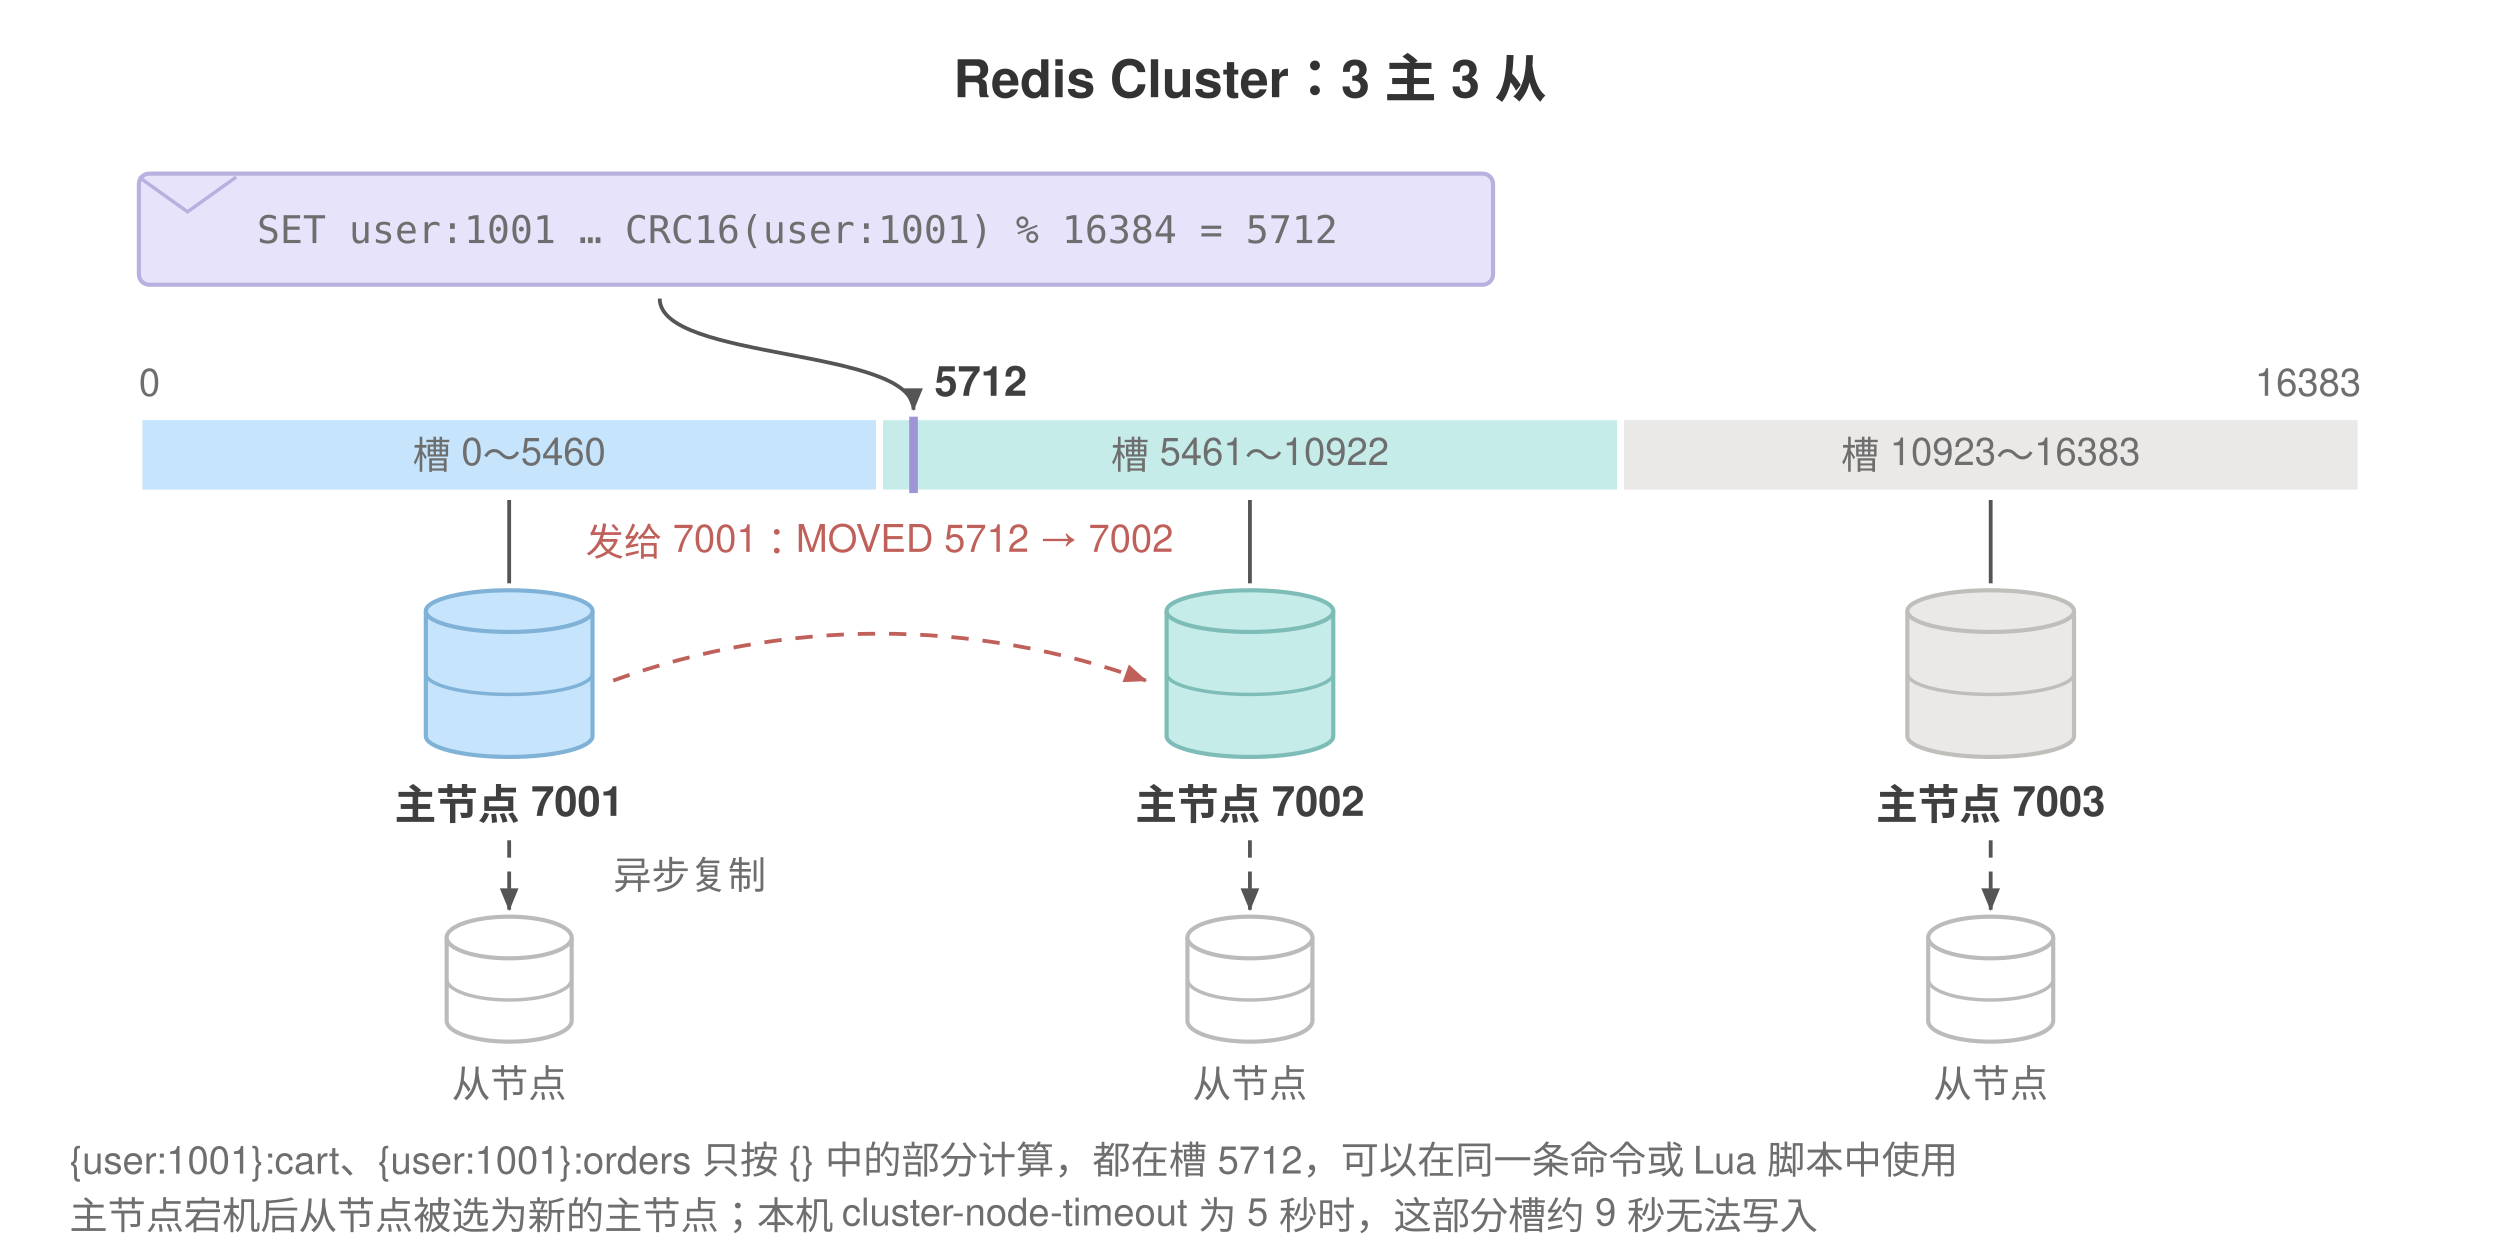
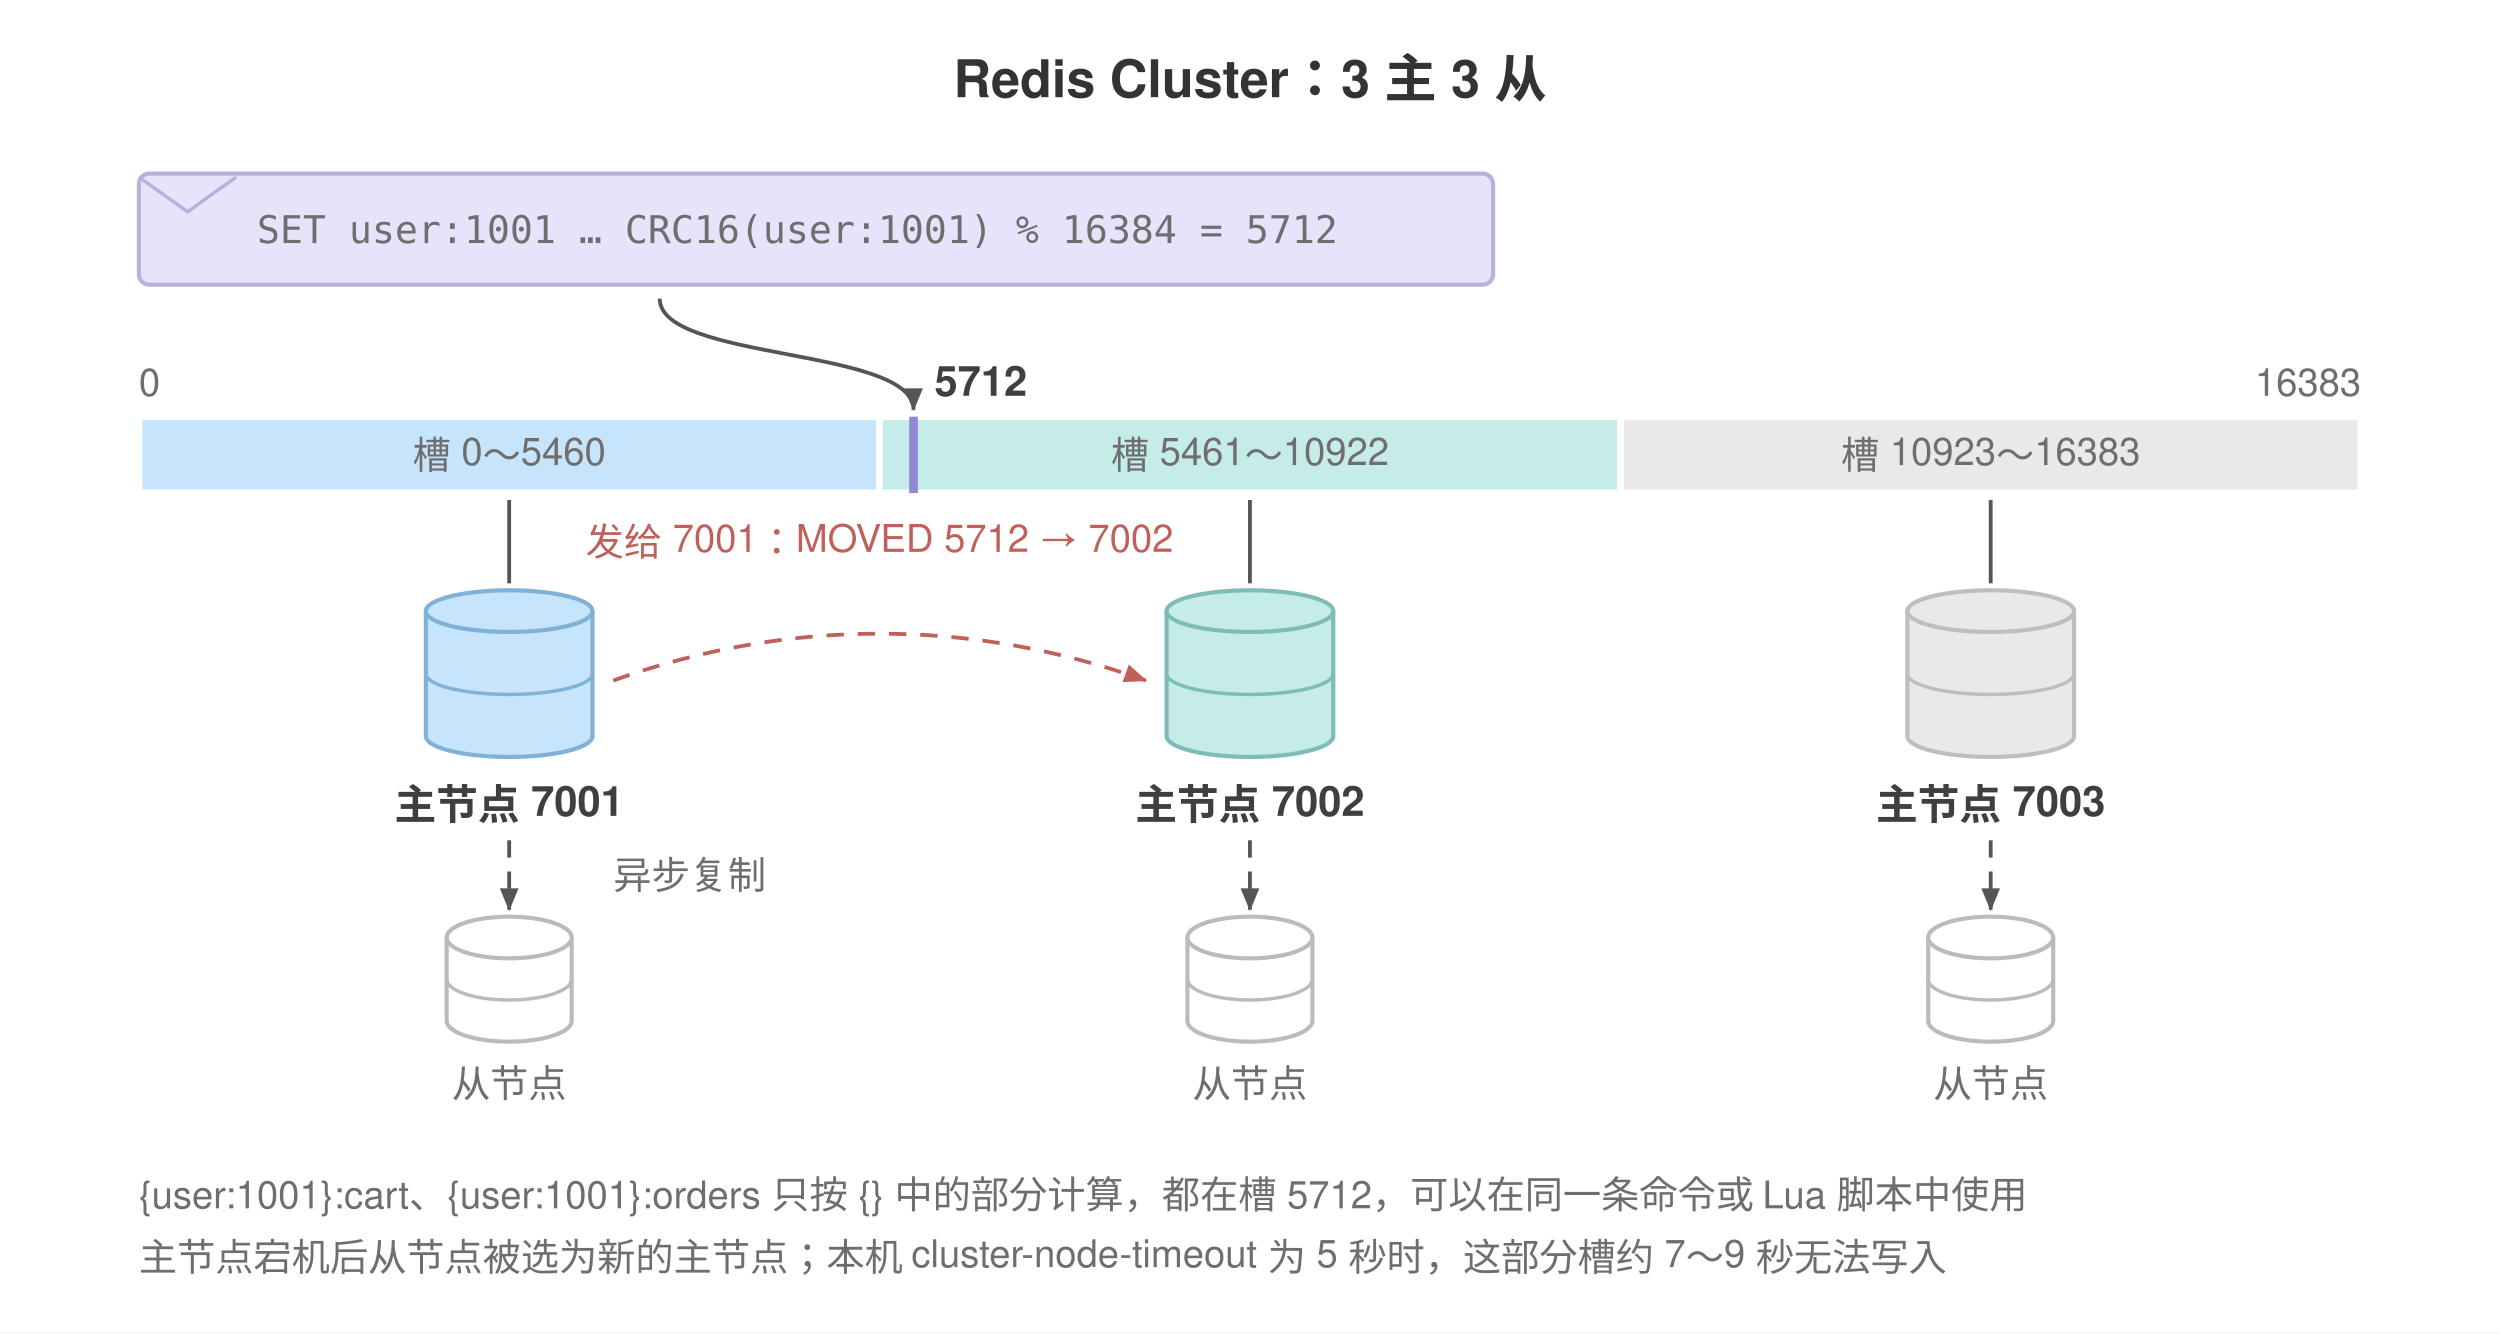
- <svg xmlns="http://www.w3.org/2000/svg" width="720" height="360" viewBox="0 0 720 360">
+ <svg xmlns="http://www.w3.org/2000/svg" width="720" height="384" viewBox="0 0 720 384">
  <style>
    text { font-family: "PingFang SC", "Microsoft YaHei", Helvetica, Arial, sans-serif; fill: #3F3F3F; font-size: 12px; }
    .title { font-weight: bold; font-size: 15px; fill: #333; text-anchor: middle; }
    .b { font-weight: bold; }
    .c { text-anchor: middle; }
    .e { text-anchor: end; }
+     .sub { font-size: 11px; fill: #6E6E6E; }
    .note { fill: #C0605A; }
    .ok { fill: #6A9F68; }
-     .sub { font-size: 11px; fill: #6E6E6E; }
    .mono { font-family: Menlo, Consolas, monospace; }
    .arrow { stroke: #555; stroke-width: 1.1; fill: none; marker-end: url(#a); }
    .red { stroke: #C0605A; marker-end: url(#r); }
    .green { stroke: #6A9F68; marker-end: url(#g); }
    .dash { stroke-dasharray: 5 4; }
    .line { stroke: #555; stroke-width: 1.1; fill: none; }
    .frame { fill: none; stroke: #999; stroke-width: 1; stroke-dasharray: 4 3; }
    .shadow { fill: #DADADA; }
  </style>
  <defs>
    <marker id="a" viewBox="0 0 10 10" refX="9" refY="5" markerWidth="7" markerHeight="7" orient="auto-start-reverse">
      <path d="M1,1.5 L9.5,5 L1,8.5 z" fill="#555" />
    </marker>
    <marker id="r" viewBox="0 0 10 10" refX="9" refY="5" markerWidth="7" markerHeight="7" orient="auto-start-reverse">
      <path d="M1,1.5 L9.5,5 L1,8.5 z" fill="#C0605A" />
    </marker>
    <marker id="g" viewBox="0 0 10 10" refX="9" refY="5" markerWidth="7" markerHeight="7" orient="auto-start-reverse">
      <path d="M1,1.5 L9.5,5 L1,8.5 z" fill="#6A9F68" />
    </marker>
  </defs>
  <rect width="100%" height="100%" fill="#FFFFFF" />
  <text x="360" y="28" class="title">Redis Cluster：3 主 3 从</text>
  <rect x="40" y="50" width="390" height="32" rx="3" fill="#E6E3FA" stroke="#B8B0DE" stroke-width="1.2" />
  <path d="M40,51 L54,61 L68,51" fill="none" stroke="#B8B0DE" stroke-width="1" />
  <text x="74" y="70" class="sub mono">SET user:1001 …   CRC16(user:1001) % 16384 = 5712</text>
  <rect x="40.0" y="120" width="213.3" height="22" fill="#C6E4FB" stroke="#FFFFFF" stroke-width="2" />
  <text x="146.641" y="135" class="c sub">槽 0～5460</text>
  <rect x="253.3" y="120" width="213.4" height="22" fill="#C6ECE9" stroke="#FFFFFF" stroke-width="2" />
  <text x="359.98" y="135" class="c sub">槽 5461～10922</text>
  <rect x="466.7" y="120" width="213.3" height="22" fill="#EAE9E7" stroke="#FFFFFF" stroke-width="2" />
  <text x="573.32" y="135" class="c sub">槽 10923～16383</text>
  <text x="40" y="114" class="sub">0</text>
  <text x="680" y="114" class="e sub">16383</text>
  <path d="M190,86 C190,104 263.1,100 263.1,118" class="arrow" />
-   <line x1="263.1" y1="120" x2="263.1" y2="142" stroke="#9F94D5" stroke-width="2.5" />
+   <line x1="263.1" y1="120" x2="263.1" y2="142" stroke="#9188D8" stroke-width="2.5" />
  <text x="269.125" y="114" class="b">5712</text>
  <line x1="146.641" y1="144" x2="146.641" y2="168" class="line" />
  <path d="M122.641,176 v36 a24,6 0 0 0 48,0 v-36" fill="#C6E4FB" stroke="#7FB2D6" stroke-width="1.2" />
  <ellipse cx="146.641" cy="176" rx="24" ry="6" fill="#C6E4FB" stroke="#7FB2D6" stroke-width="1.2" />
  <path d="M122.641,194 a24,6 0 0 0 48,0" fill="none" stroke="#7FB2D6" stroke-width="1" />
  <text x="146.641" y="236" class="c b">主节点 7001</text>
  <line x1="146.641" y1="242" x2="146.641" y2="262" class="arrow dash" />
  <path d="M128.641,270 v24 a18,6 0 0 0 36,0 v-24" fill="#FFFFFF" stroke="#BBBBBB" stroke-width="1.2" />
  <ellipse cx="146.641" cy="270" rx="18" ry="6" fill="#FFFFFF" stroke="#BBBBBB" stroke-width="1.2" />
  <path d="M128.641,282 a18,6 0 0 0 36,0" fill="none" stroke="#BBBBBB" stroke-width="1" />
  <text x="146.641" y="316" class="c sub">从节点</text>
  <line x1="359.98" y1="144" x2="359.98" y2="168" class="line" />
  <path d="M335.98,176 v36 a24,6 0 0 0 48,0 v-36" fill="#C6ECE9" stroke="#7DBCB7" stroke-width="1.2" />
  <ellipse cx="359.98" cy="176" rx="24" ry="6" fill="#C6ECE9" stroke="#7DBCB7" stroke-width="1.2" />
  <path d="M335.98,194 a24,6 0 0 0 48,0" fill="none" stroke="#7DBCB7" stroke-width="1" />
  <text x="359.98" y="236" class="c b">主节点 7002</text>
  <line x1="359.98" y1="242" x2="359.98" y2="262" class="arrow dash" />
  <path d="M341.98,270 v24 a18,6 0 0 0 36,0 v-24" fill="#FFFFFF" stroke="#BBBBBB" stroke-width="1.2" />
  <ellipse cx="359.98" cy="270" rx="18" ry="6" fill="#FFFFFF" stroke="#BBBBBB" stroke-width="1.2" />
  <path d="M341.98,282 a18,6 0 0 0 36,0" fill="none" stroke="#BBBBBB" stroke-width="1" />
  <text x="359.98" y="316" class="c sub">从节点</text>
  <line x1="573.32" y1="144" x2="573.32" y2="168" class="line" />
  <path d="M549.32,176 v36 a24,6 0 0 0 48,0 v-36" fill="#EAE9E7" stroke="#BFBEBA" stroke-width="1.2" />
  <ellipse cx="573.32" cy="176" rx="24" ry="6" fill="#EAE9E7" stroke="#BFBEBA" stroke-width="1.2" />
  <path d="M549.32,194 a24,6 0 0 0 48,0" fill="none" stroke="#BFBEBA" stroke-width="1" />
  <text x="573.32" y="236" class="c b">主节点 7003</text>
  <line x1="573.32" y1="242" x2="573.32" y2="262" class="arrow dash" />
  <path d="M555.32,270 v24 a18,6 0 0 0 36,0 v-24" fill="#FFFFFF" stroke="#BBBBBB" stroke-width="1.2" />
  <ellipse cx="573.32" cy="270" rx="18" ry="6" fill="#FFFFFF" stroke="#BBBBBB" stroke-width="1.2" />
  <path d="M555.32,282 a18,6 0 0 0 36,0" fill="none" stroke="#BBBBBB" stroke-width="1" />
  <text x="573.32" y="316" class="c sub">从节点</text>
  <text x="176.641" y="256" class="sub">异步复制</text>
  <path d="M176.6,196 C226.6,178 280.0,178 330.0,196" class="arrow red dash" />
  <text x="253.311" y="160" class="c sub" style="fill:#C0605A">发给 7001：MOVED 5712 → 7002</text>
-   <text x="20" y="338" class="sub">{user:1001}:cart、{user:1001}:orders 只按 {} 中的部分计算，都在槽 5712，可以在同一条命令或 Lua 脚本中使用</text>
-   <text x="20" y="354" class="sub">主节点宕机后从节点被选为新的主节点；本机 cluster-node-timeout 为 5 秒时，这部分槽约 9 秒无法写入</text>
+   <text x="40" y="348" class="sub">{user:1001}:cart、{user:1001}:orders 只按 {} 中的部分计算，都在槽 5712，可以在同一条命令或 Lua 脚本中使用</text>
+   <text x="40" y="366" class="sub">主节点宕机后从节点被选为新的主节点；本机 cluster-node-timeout 为 5 秒时，这部分槽约 7～9 秒无法写入</text>
</svg>
